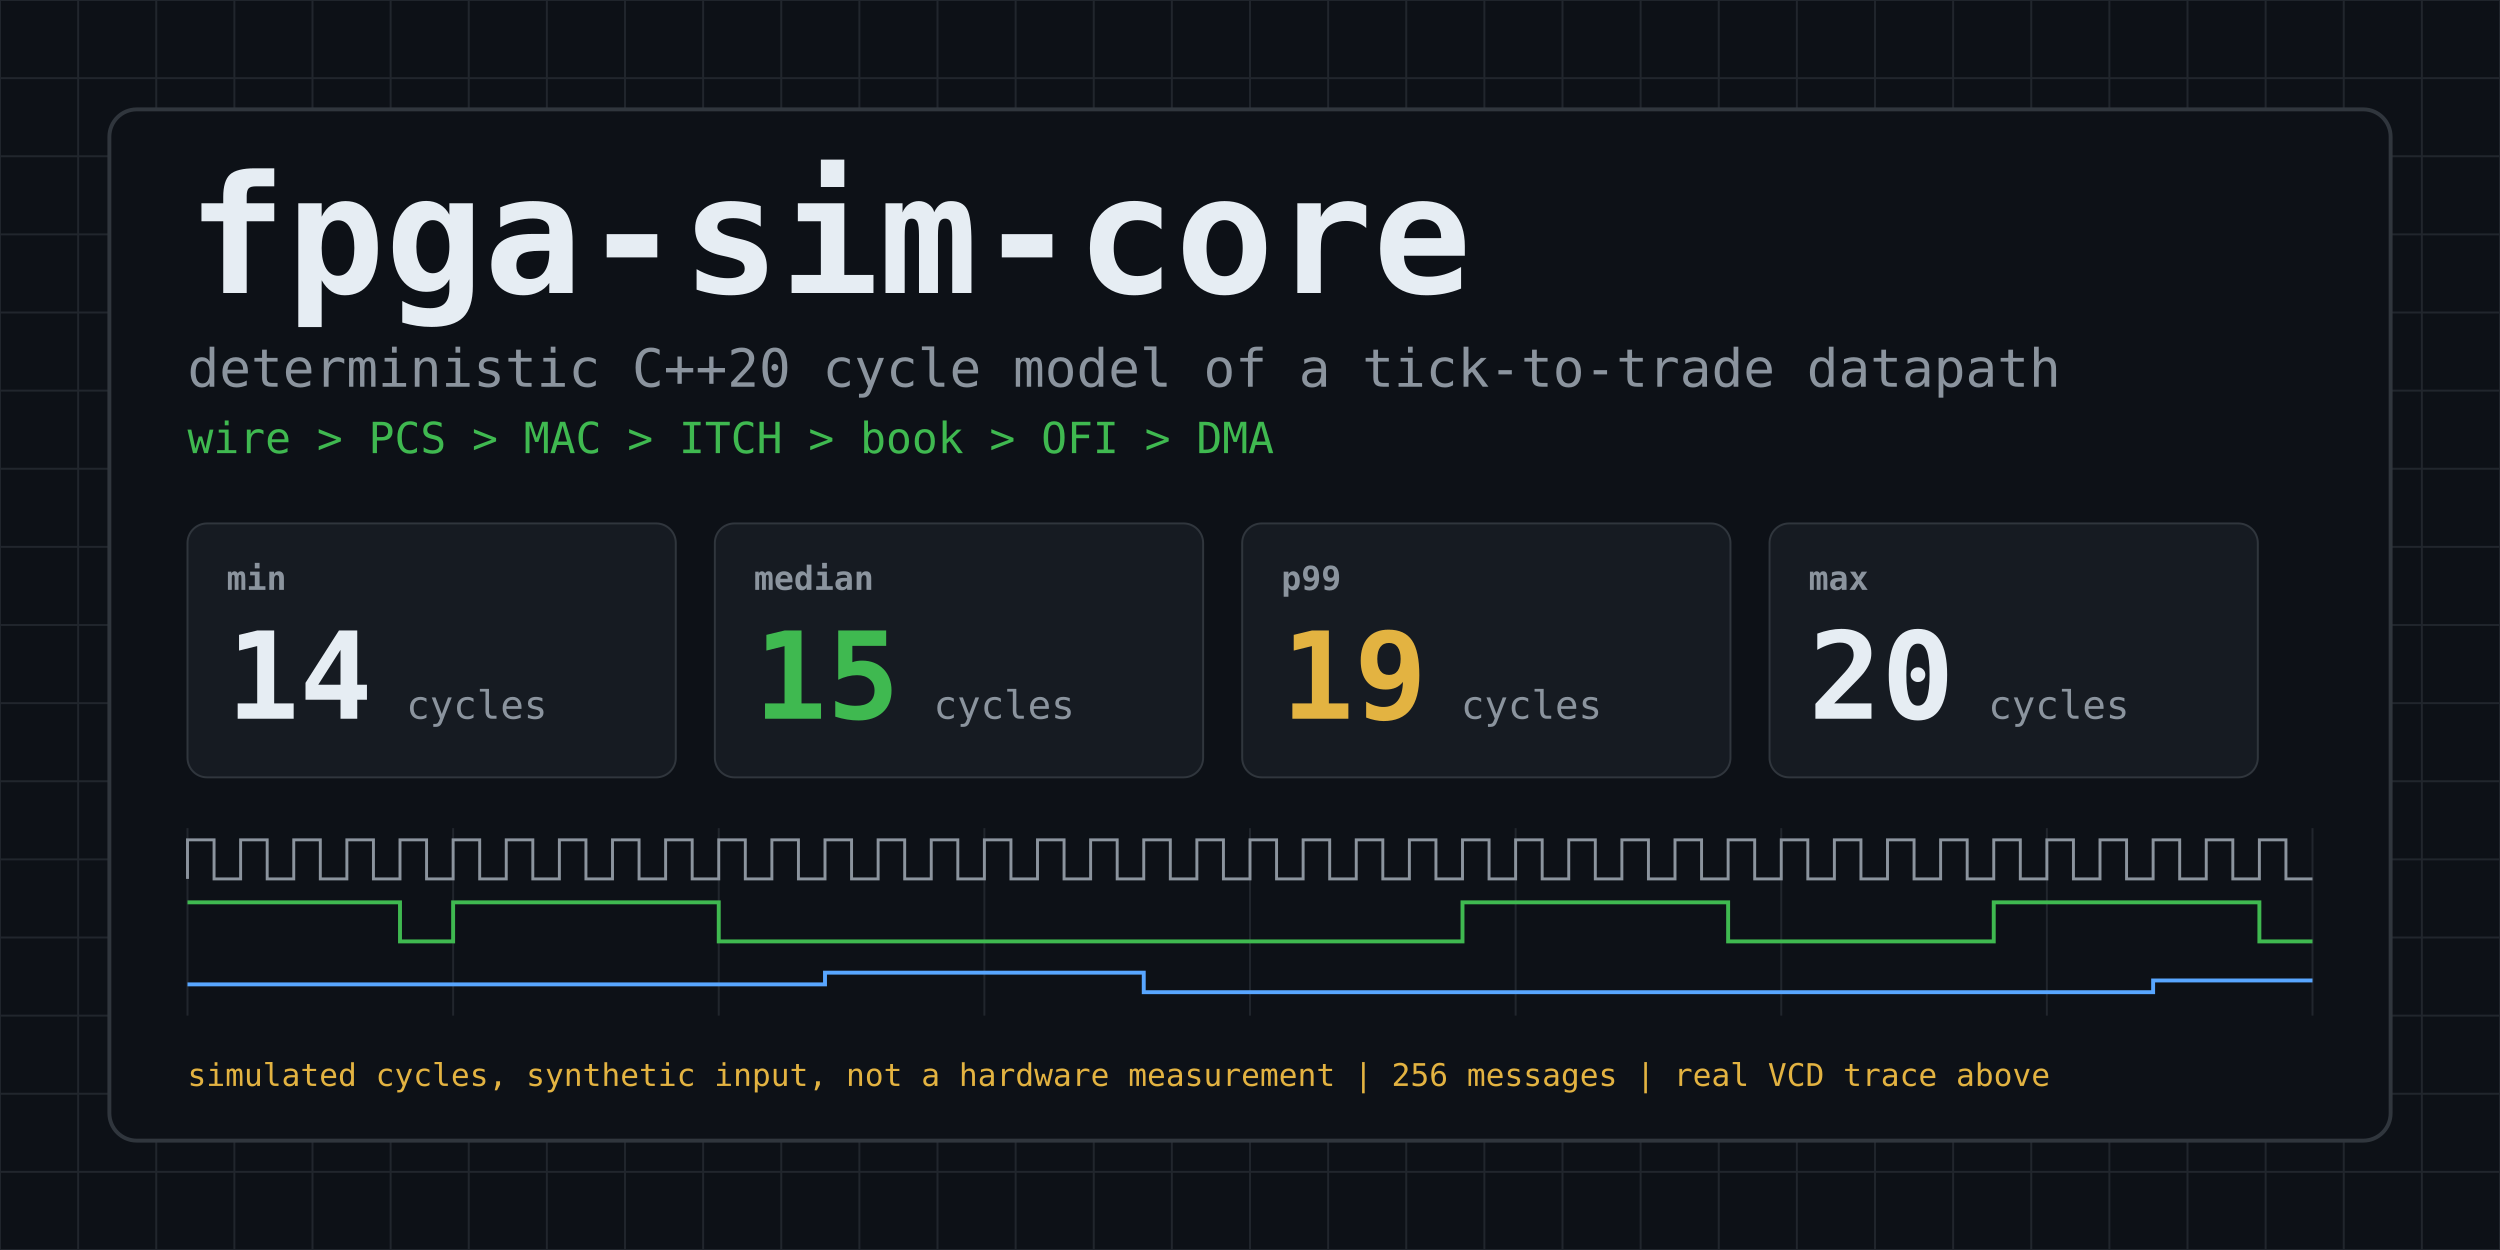
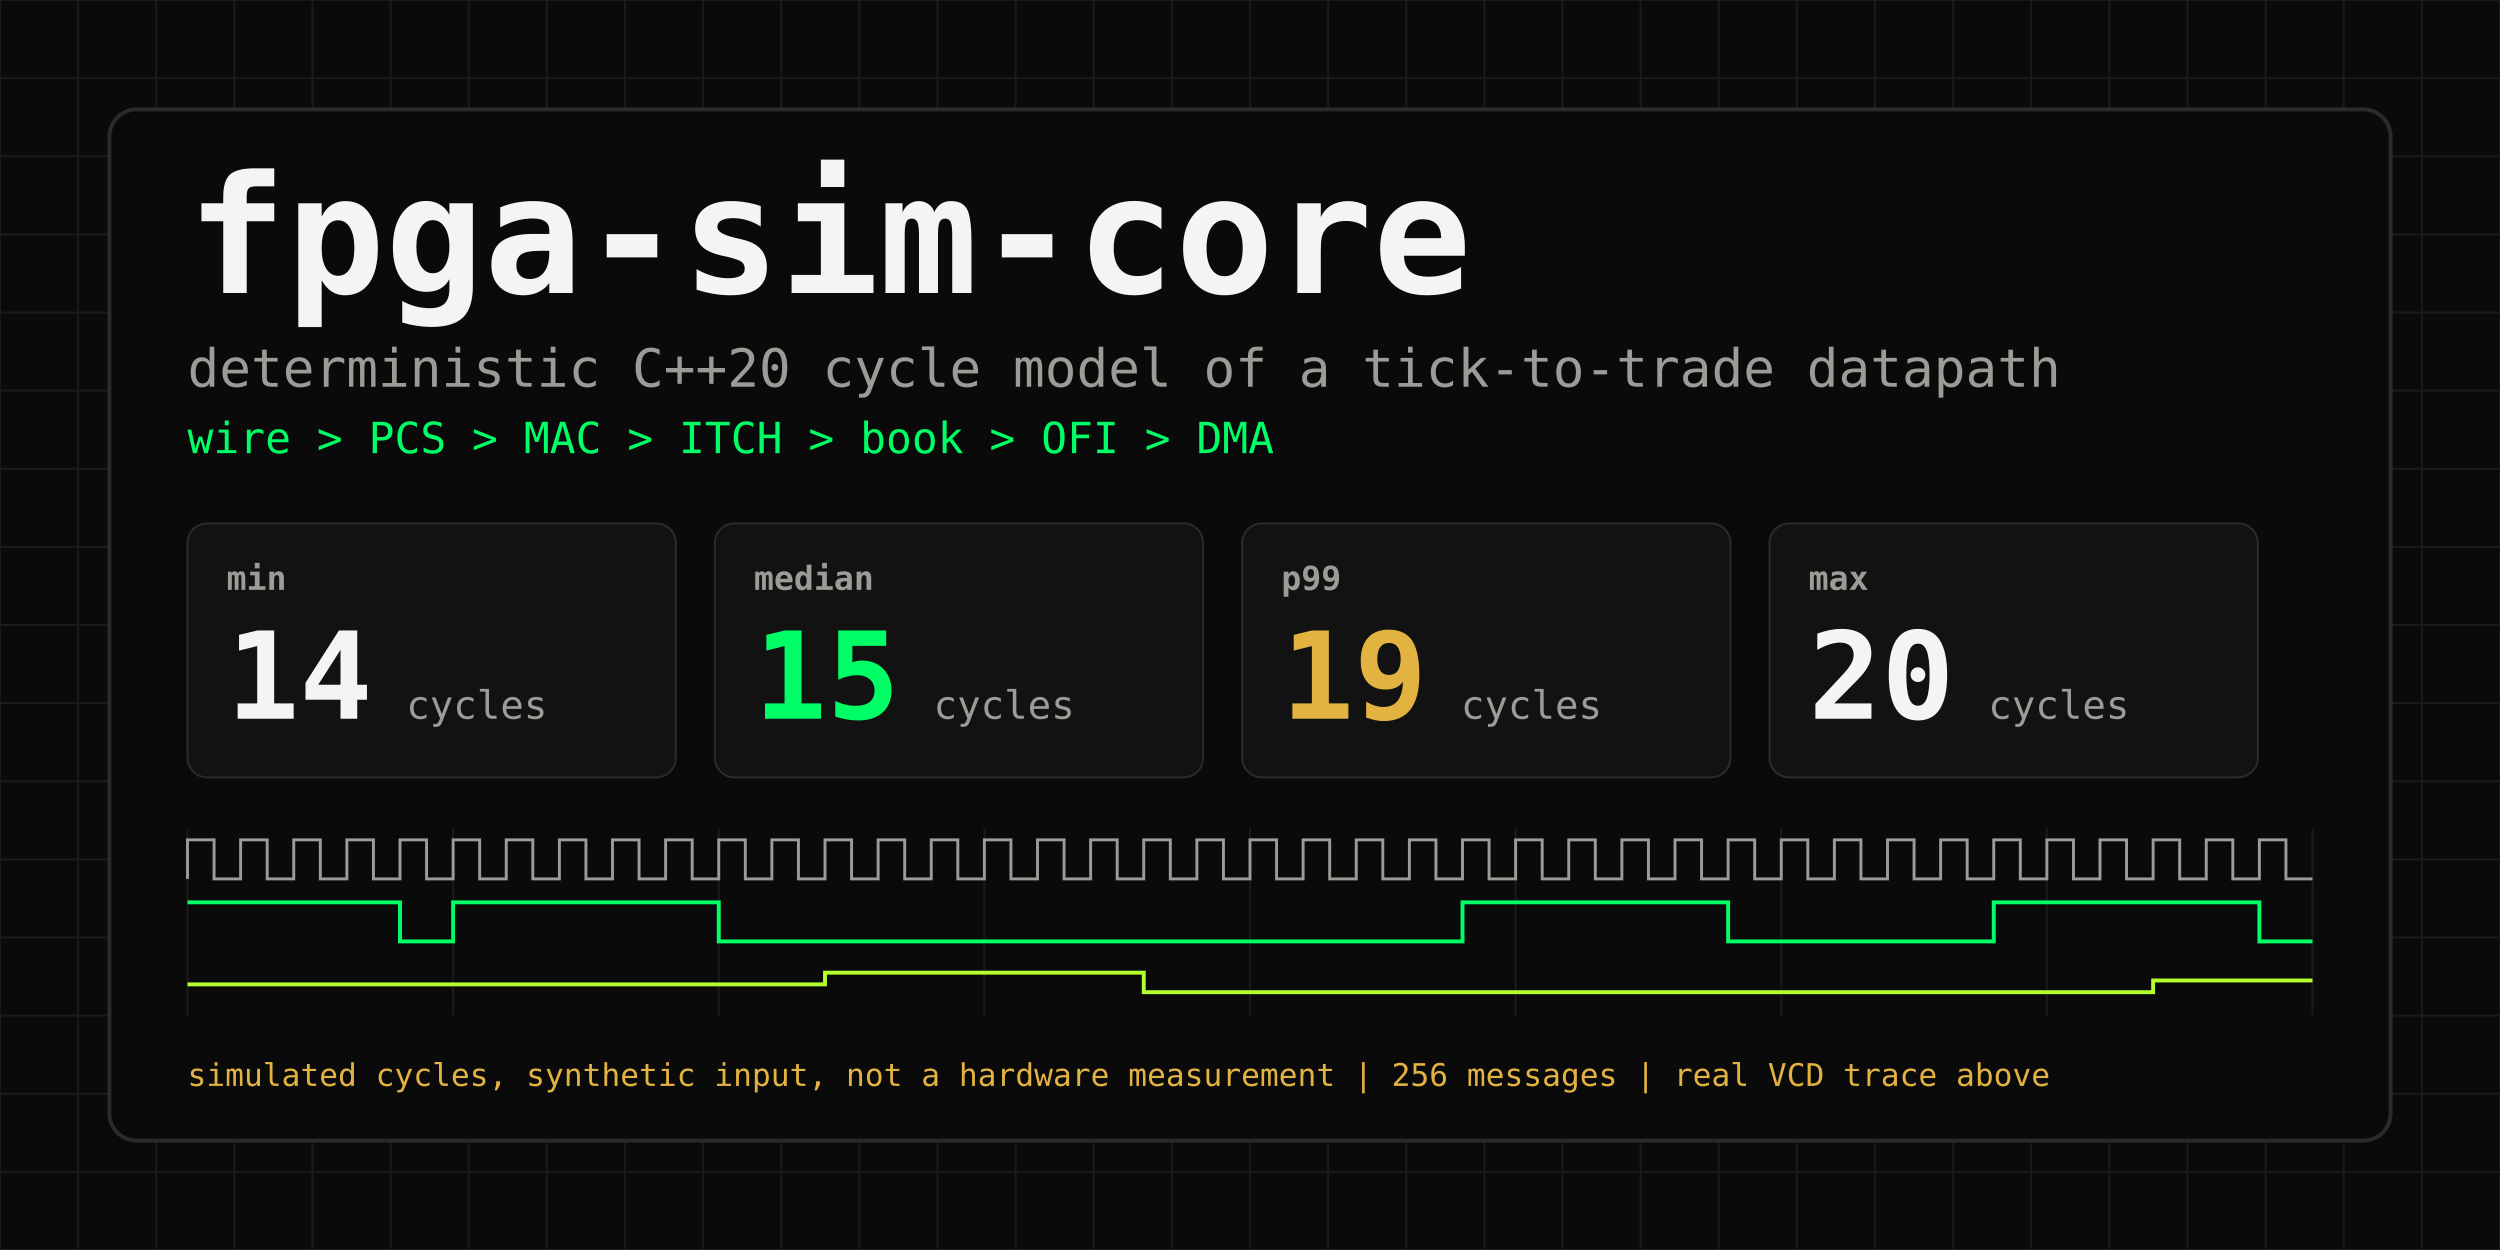
<svg xmlns="http://www.w3.org/2000/svg" width="1280" height="640" viewBox="0 0 1280 640" role="img" aria-labelledby="t d" font-family="ui-monospace, SFMono-Regular, Menlo, Consolas, 'DejaVu Sans Mono', monospace">
-   <rect x="0" y="0" width="1280" height="640" fill="#0d1117" />
-   <line x1="0" y1="0" x2="0" y2="640" stroke="#21262d" stroke-width="1" />
-   <line x1="40" y1="0" x2="40" y2="640" stroke="#21262d" stroke-width="1" />
-   <line x1="80" y1="0" x2="80" y2="640" stroke="#21262d" stroke-width="1" />
-   <line x1="120" y1="0" x2="120" y2="640" stroke="#21262d" stroke-width="1" />
-   <line x1="160" y1="0" x2="160" y2="640" stroke="#21262d" stroke-width="1" />
-   <line x1="200" y1="0" x2="200" y2="640" stroke="#21262d" stroke-width="1" />
-   <line x1="240" y1="0" x2="240" y2="640" stroke="#21262d" stroke-width="1" />
-   <line x1="280" y1="0" x2="280" y2="640" stroke="#21262d" stroke-width="1" />
-   <line x1="320" y1="0" x2="320" y2="640" stroke="#21262d" stroke-width="1" />
-   <line x1="360" y1="0" x2="360" y2="640" stroke="#21262d" stroke-width="1" />
-   <line x1="400" y1="0" x2="400" y2="640" stroke="#21262d" stroke-width="1" />
-   <line x1="440" y1="0" x2="440" y2="640" stroke="#21262d" stroke-width="1" />
-   <line x1="480" y1="0" x2="480" y2="640" stroke="#21262d" stroke-width="1" />
-   <line x1="520" y1="0" x2="520" y2="640" stroke="#21262d" stroke-width="1" />
-   <line x1="560" y1="0" x2="560" y2="640" stroke="#21262d" stroke-width="1" />
-   <line x1="600" y1="0" x2="600" y2="640" stroke="#21262d" stroke-width="1" />
-   <line x1="640" y1="0" x2="640" y2="640" stroke="#21262d" stroke-width="1" />
-   <line x1="680" y1="0" x2="680" y2="640" stroke="#21262d" stroke-width="1" />
-   <line x1="720" y1="0" x2="720" y2="640" stroke="#21262d" stroke-width="1" />
-   <line x1="760" y1="0" x2="760" y2="640" stroke="#21262d" stroke-width="1" />
-   <line x1="800" y1="0" x2="800" y2="640" stroke="#21262d" stroke-width="1" />
-   <line x1="840" y1="0" x2="840" y2="640" stroke="#21262d" stroke-width="1" />
-   <line x1="880" y1="0" x2="880" y2="640" stroke="#21262d" stroke-width="1" />
-   <line x1="920" y1="0" x2="920" y2="640" stroke="#21262d" stroke-width="1" />
-   <line x1="960" y1="0" x2="960" y2="640" stroke="#21262d" stroke-width="1" />
-   <line x1="1000" y1="0" x2="1000" y2="640" stroke="#21262d" stroke-width="1" />
-   <line x1="1040" y1="0" x2="1040" y2="640" stroke="#21262d" stroke-width="1" />
-   <line x1="1080" y1="0" x2="1080" y2="640" stroke="#21262d" stroke-width="1" />
-   <line x1="1120" y1="0" x2="1120" y2="640" stroke="#21262d" stroke-width="1" />
-   <line x1="1160" y1="0" x2="1160" y2="640" stroke="#21262d" stroke-width="1" />
-   <line x1="1200" y1="0" x2="1200" y2="640" stroke="#21262d" stroke-width="1" />
-   <line x1="1240" y1="0" x2="1240" y2="640" stroke="#21262d" stroke-width="1" />
-   <line x1="1280" y1="0" x2="1280" y2="640" stroke="#21262d" stroke-width="1" />
-   <line x1="0" y1="0" x2="1280" y2="0" stroke="#21262d" stroke-width="1" />
-   <line x1="0" y1="40" x2="1280" y2="40" stroke="#21262d" stroke-width="1" />
-   <line x1="0" y1="80" x2="1280" y2="80" stroke="#21262d" stroke-width="1" />
-   <line x1="0" y1="120" x2="1280" y2="120" stroke="#21262d" stroke-width="1" />
-   <line x1="0" y1="160" x2="1280" y2="160" stroke="#21262d" stroke-width="1" />
-   <line x1="0" y1="200" x2="1280" y2="200" stroke="#21262d" stroke-width="1" />
-   <line x1="0" y1="240" x2="1280" y2="240" stroke="#21262d" stroke-width="1" />
-   <line x1="0" y1="280" x2="1280" y2="280" stroke="#21262d" stroke-width="1" />
-   <line x1="0" y1="320" x2="1280" y2="320" stroke="#21262d" stroke-width="1" />
-   <line x1="0" y1="360" x2="1280" y2="360" stroke="#21262d" stroke-width="1" />
-   <line x1="0" y1="400" x2="1280" y2="400" stroke="#21262d" stroke-width="1" />
-   <line x1="0" y1="440" x2="1280" y2="440" stroke="#21262d" stroke-width="1" />
-   <line x1="0" y1="480" x2="1280" y2="480" stroke="#21262d" stroke-width="1" />
-   <line x1="0" y1="520" x2="1280" y2="520" stroke="#21262d" stroke-width="1" />
-   <line x1="0" y1="560" x2="1280" y2="560" stroke="#21262d" stroke-width="1" />
-   <line x1="0" y1="600" x2="1280" y2="600" stroke="#21262d" stroke-width="1" />
-   <line x1="0" y1="640" x2="1280" y2="640" stroke="#21262d" stroke-width="1" />
-   <rect x="56" y="56" width="1168" height="528" fill="#0d1117" rx="14" stroke="#30363d" stroke-width="2" />
-   <text x="96" y="150" font-size="84" fill="#e6edf3" text-anchor="start" font-weight="bold">fpga-sim-core</text>
-   <text x="96" y="198" font-size="27" fill="#8b949e" text-anchor="start" font-weight="normal">deterministic C++20 cycle model of a tick-to-trade datapath</text>
-   <text x="96" y="232" font-size="22" fill="#3fb950" text-anchor="start" font-weight="normal">wire &gt; PCS &gt; MAC &gt; ITCH &gt; book &gt; OFI &gt; DMA</text>
-   <rect x="96" y="268" width="250" height="130" fill="#161b22" rx="10" stroke="#30363d" stroke-width="1" />
-   <text x="116" y="302" font-size="17" fill="#8b949e" text-anchor="start" font-weight="bold">min</text>
-   <text x="116" y="368" font-size="62" fill="#e6edf3" text-anchor="start" font-weight="bold">14</text>
-   <text x="208" y="368" font-size="20" fill="#8b949e" text-anchor="start" font-weight="normal">cycles</text>
-   <rect x="366" y="268" width="250" height="130" fill="#161b22" rx="10" stroke="#30363d" stroke-width="1" />
-   <text x="386" y="302" font-size="17" fill="#8b949e" text-anchor="start" font-weight="bold">median</text>
-   <text x="386" y="368" font-size="62" fill="#3fb950" text-anchor="start" font-weight="bold">15</text>
-   <text x="478" y="368" font-size="20" fill="#8b949e" text-anchor="start" font-weight="normal">cycles</text>
-   <rect x="636" y="268" width="250" height="130" fill="#161b22" rx="10" stroke="#30363d" stroke-width="1" />
-   <text x="656" y="302" font-size="17" fill="#8b949e" text-anchor="start" font-weight="bold">p99</text>
+   <rect x="0" y="0" width="1280" height="640" fill="#090A09" />
+   <line x1="0" y1="0" x2="0" y2="640" stroke="#1a1b1a" stroke-width="1" />
+   <line x1="40" y1="0" x2="40" y2="640" stroke="#1a1b1a" stroke-width="1" />
+   <line x1="80" y1="0" x2="80" y2="640" stroke="#1a1b1a" stroke-width="1" />
+   <line x1="120" y1="0" x2="120" y2="640" stroke="#1a1b1a" stroke-width="1" />
+   <line x1="160" y1="0" x2="160" y2="640" stroke="#1a1b1a" stroke-width="1" />
+   <line x1="200" y1="0" x2="200" y2="640" stroke="#1a1b1a" stroke-width="1" />
+   <line x1="240" y1="0" x2="240" y2="640" stroke="#1a1b1a" stroke-width="1" />
+   <line x1="280" y1="0" x2="280" y2="640" stroke="#1a1b1a" stroke-width="1" />
+   <line x1="320" y1="0" x2="320" y2="640" stroke="#1a1b1a" stroke-width="1" />
+   <line x1="360" y1="0" x2="360" y2="640" stroke="#1a1b1a" stroke-width="1" />
+   <line x1="400" y1="0" x2="400" y2="640" stroke="#1a1b1a" stroke-width="1" />
+   <line x1="440" y1="0" x2="440" y2="640" stroke="#1a1b1a" stroke-width="1" />
+   <line x1="480" y1="0" x2="480" y2="640" stroke="#1a1b1a" stroke-width="1" />
+   <line x1="520" y1="0" x2="520" y2="640" stroke="#1a1b1a" stroke-width="1" />
+   <line x1="560" y1="0" x2="560" y2="640" stroke="#1a1b1a" stroke-width="1" />
+   <line x1="600" y1="0" x2="600" y2="640" stroke="#1a1b1a" stroke-width="1" />
+   <line x1="640" y1="0" x2="640" y2="640" stroke="#1a1b1a" stroke-width="1" />
+   <line x1="680" y1="0" x2="680" y2="640" stroke="#1a1b1a" stroke-width="1" />
+   <line x1="720" y1="0" x2="720" y2="640" stroke="#1a1b1a" stroke-width="1" />
+   <line x1="760" y1="0" x2="760" y2="640" stroke="#1a1b1a" stroke-width="1" />
+   <line x1="800" y1="0" x2="800" y2="640" stroke="#1a1b1a" stroke-width="1" />
+   <line x1="840" y1="0" x2="840" y2="640" stroke="#1a1b1a" stroke-width="1" />
+   <line x1="880" y1="0" x2="880" y2="640" stroke="#1a1b1a" stroke-width="1" />
+   <line x1="920" y1="0" x2="920" y2="640" stroke="#1a1b1a" stroke-width="1" />
+   <line x1="960" y1="0" x2="960" y2="640" stroke="#1a1b1a" stroke-width="1" />
+   <line x1="1000" y1="0" x2="1000" y2="640" stroke="#1a1b1a" stroke-width="1" />
+   <line x1="1040" y1="0" x2="1040" y2="640" stroke="#1a1b1a" stroke-width="1" />
+   <line x1="1080" y1="0" x2="1080" y2="640" stroke="#1a1b1a" stroke-width="1" />
+   <line x1="1120" y1="0" x2="1120" y2="640" stroke="#1a1b1a" stroke-width="1" />
+   <line x1="1160" y1="0" x2="1160" y2="640" stroke="#1a1b1a" stroke-width="1" />
+   <line x1="1200" y1="0" x2="1200" y2="640" stroke="#1a1b1a" stroke-width="1" />
+   <line x1="1240" y1="0" x2="1240" y2="640" stroke="#1a1b1a" stroke-width="1" />
+   <line x1="1280" y1="0" x2="1280" y2="640" stroke="#1a1b1a" stroke-width="1" />
+   <line x1="0" y1="0" x2="1280" y2="0" stroke="#1a1b1a" stroke-width="1" />
+   <line x1="0" y1="40" x2="1280" y2="40" stroke="#1a1b1a" stroke-width="1" />
+   <line x1="0" y1="80" x2="1280" y2="80" stroke="#1a1b1a" stroke-width="1" />
+   <line x1="0" y1="120" x2="1280" y2="120" stroke="#1a1b1a" stroke-width="1" />
+   <line x1="0" y1="160" x2="1280" y2="160" stroke="#1a1b1a" stroke-width="1" />
+   <line x1="0" y1="200" x2="1280" y2="200" stroke="#1a1b1a" stroke-width="1" />
+   <line x1="0" y1="240" x2="1280" y2="240" stroke="#1a1b1a" stroke-width="1" />
+   <line x1="0" y1="280" x2="1280" y2="280" stroke="#1a1b1a" stroke-width="1" />
+   <line x1="0" y1="320" x2="1280" y2="320" stroke="#1a1b1a" stroke-width="1" />
+   <line x1="0" y1="360" x2="1280" y2="360" stroke="#1a1b1a" stroke-width="1" />
+   <line x1="0" y1="400" x2="1280" y2="400" stroke="#1a1b1a" stroke-width="1" />
+   <line x1="0" y1="440" x2="1280" y2="440" stroke="#1a1b1a" stroke-width="1" />
+   <line x1="0" y1="480" x2="1280" y2="480" stroke="#1a1b1a" stroke-width="1" />
+   <line x1="0" y1="520" x2="1280" y2="520" stroke="#1a1b1a" stroke-width="1" />
+   <line x1="0" y1="560" x2="1280" y2="560" stroke="#1a1b1a" stroke-width="1" />
+   <line x1="0" y1="600" x2="1280" y2="600" stroke="#1a1b1a" stroke-width="1" />
+   <line x1="0" y1="640" x2="1280" y2="640" stroke="#1a1b1a" stroke-width="1" />
+   <rect x="56" y="56" width="1168" height="528" fill="#090A09" rx="14" stroke="#2a2c29" stroke-width="2" />
+   <text x="96" y="150" font-size="84" fill="#F4F5F2" text-anchor="start" font-weight="bold">fpga-sim-core</text>
+   <text x="96" y="198" font-size="27" fill="#9a9c96" text-anchor="start" font-weight="normal">deterministic C++20 cycle model of a tick-to-trade datapath</text>
+   <text x="96" y="232" font-size="22" fill="#00FF66" text-anchor="start" font-weight="normal">wire &gt; PCS &gt; MAC &gt; ITCH &gt; book &gt; OFI &gt; DMA</text>
+   <rect x="96" y="268" width="250" height="130" fill="#111211" rx="10" stroke="#2a2c29" stroke-width="1" />
+   <text x="116" y="302" font-size="17" fill="#9a9c96" text-anchor="start" font-weight="bold">min</text>
+   <text x="116" y="368" font-size="62" fill="#F4F5F2" text-anchor="start" font-weight="bold">14</text>
+   <text x="208" y="368" font-size="20" fill="#9a9c96" text-anchor="start" font-weight="normal">cycles</text>
+   <rect x="366" y="268" width="250" height="130" fill="#111211" rx="10" stroke="#2a2c29" stroke-width="1" />
+   <text x="386" y="302" font-size="17" fill="#9a9c96" text-anchor="start" font-weight="bold">median</text>
+   <text x="386" y="368" font-size="62" fill="#00FF66" text-anchor="start" font-weight="bold">15</text>
+   <text x="478" y="368" font-size="20" fill="#9a9c96" text-anchor="start" font-weight="normal">cycles</text>
+   <rect x="636" y="268" width="250" height="130" fill="#111211" rx="10" stroke="#2a2c29" stroke-width="1" />
+   <text x="656" y="302" font-size="17" fill="#9a9c96" text-anchor="start" font-weight="bold">p99</text>
  <text x="656" y="368" font-size="62" fill="#e3b341" text-anchor="start" font-weight="bold">19</text>
-   <text x="748" y="368" font-size="20" fill="#8b949e" text-anchor="start" font-weight="normal">cycles</text>
-   <rect x="906" y="268" width="250" height="130" fill="#161b22" rx="10" stroke="#30363d" stroke-width="1" />
-   <text x="926" y="302" font-size="17" fill="#8b949e" text-anchor="start" font-weight="bold">max</text>
-   <text x="926" y="368" font-size="62" fill="#e6edf3" text-anchor="start" font-weight="bold">20</text>
-   <text x="1018" y="368" font-size="20" fill="#8b949e" text-anchor="start" font-weight="normal">cycles</text>
-   <line x1="96" y1="424" x2="96" y2="520" stroke="#21262d" stroke-width="1" />
-   <line x1="232" y1="424" x2="232" y2="520" stroke="#21262d" stroke-width="1" />
-   <line x1="368" y1="424" x2="368" y2="520" stroke="#21262d" stroke-width="1" />
-   <line x1="504" y1="424" x2="504" y2="520" stroke="#21262d" stroke-width="1" />
-   <line x1="640" y1="424" x2="640" y2="520" stroke="#21262d" stroke-width="1" />
-   <line x1="776" y1="424" x2="776" y2="520" stroke="#21262d" stroke-width="1" />
-   <line x1="912" y1="424" x2="912" y2="520" stroke="#21262d" stroke-width="1" />
-   <line x1="1048" y1="424" x2="1048" y2="520" stroke="#21262d" stroke-width="1" />
-   <line x1="1184" y1="424" x2="1184" y2="520" stroke="#21262d" stroke-width="1" />
-   <path d="M96.00 450.00L96.00 430.00 L109.60 430.00 L109.60 450.00 L123.20 450.00L123.20 430.00 L136.80 430.00 L136.80 450.00 L150.40 450.00L150.40 430.00 L164.00 430.00 L164.00 450.00 L177.60 450.00L177.60 430.00 L191.20 430.00 L191.20 450.00 L204.80 450.00L204.80 430.00 L218.40 430.00 L218.40 450.00 L232.00 450.00L232.00 430.00 L245.60 430.00 L245.60 450.00 L259.20 450.00L259.20 430.00 L272.80 430.00 L272.80 450.00 L286.40 450.00L286.40 430.00 L300.00 430.00 L300.00 450.00 L313.60 450.00L313.60 430.00 L327.20 430.00 L327.20 450.00 L340.80 450.00L340.80 430.00 L354.40 430.00 L354.40 450.00 L368.00 450.00L368.00 430.00 L381.60 430.00 L381.60 450.00 L395.20 450.00L395.20 430.00 L408.80 430.00 L408.80 450.00 L422.40 450.00L422.40 430.00 L436.00 430.00 L436.00 450.00 L449.60 450.00L449.60 430.00 L463.20 430.00 L463.20 450.00 L476.80 450.00L476.80 430.00 L490.40 430.00 L490.40 450.00 L504.00 450.00L504.00 430.00 L517.60 430.00 L517.60 450.00 L531.20 450.00L531.20 430.00 L544.80 430.00 L544.80 450.00 L558.40 450.00L558.40 430.00 L572.00 430.00 L572.00 450.00 L585.60 450.00L585.60 430.00 L599.20 430.00 L599.20 450.00 L612.80 450.00L612.80 430.00 L626.40 430.00 L626.40 450.00 L640.00 450.00L640.00 430.00 L653.60 430.00 L653.60 450.00 L667.20 450.00L667.20 430.00 L680.80 430.00 L680.80 450.00 L694.40 450.00L694.40 430.00 L708.00 430.00 L708.00 450.00 L721.60 450.00L721.60 430.00 L735.20 430.00 L735.20 450.00 L748.80 450.00L748.80 430.00 L762.40 430.00 L762.40 450.00 L776.00 450.00L776.00 430.00 L789.60 430.00 L789.60 450.00 L803.20 450.00L803.20 430.00 L816.80 430.00 L816.80 450.00 L830.40 450.00L830.40 430.00 L844.00 430.00 L844.00 450.00 L857.60 450.00L857.60 430.00 L871.20 430.00 L871.20 450.00 L884.80 450.00L884.80 430.00 L898.40 430.00 L898.40 450.00 L912.00 450.00L912.00 430.00 L925.60 430.00 L925.60 450.00 L939.20 450.00L939.20 430.00 L952.80 430.00 L952.80 450.00 L966.40 450.00L966.40 430.00 L980.00 430.00 L980.00 450.00 L993.60 450.00L993.60 430.00 L1007.20 430.00 L1007.20 450.00 L1020.80 450.00L1020.80 430.00 L1034.40 430.00 L1034.40 450.00 L1048.00 450.00L1048.00 430.00 L1061.60 430.00 L1061.60 450.00 L1075.20 450.00L1075.20 430.00 L1088.80 430.00 L1088.80 450.00 L1102.40 450.00L1102.40 430.00 L1116.00 430.00 L1116.00 450.00 L1129.60 450.00L1129.60 430.00 L1143.20 430.00 L1143.20 450.00 L1156.80 450.00L1156.80 430.00 L1170.40 430.00 L1170.40 450.00 L1184.00 450.00" fill="none" stroke="#8b949e" stroke-width="1.5" stroke-linejoin="miter" />
-   <path d="M96.00 462.00L123.20 462.00L123.20 462.00 L123.20 462.00L150.40 462.00L150.40 462.00 L150.40 462.00L177.60 462.00L177.60 462.00 L177.60 462.00L204.80 462.00L204.80 462.00 L204.80 482.00L232.00 482.00L232.00 482.00 L232.00 462.00L259.20 462.00L259.20 462.00 L259.20 462.00L286.40 462.00L286.40 462.00 L286.40 462.00L313.60 462.00L313.60 462.00 L313.60 462.00L340.80 462.00L340.80 462.00 L340.80 462.00L368.00 462.00L368.00 462.00 L368.00 482.00L395.20 482.00L395.20 482.00 L395.20 482.00L422.40 482.00L422.40 482.00 L422.40 482.00L449.60 482.00L449.60 482.00 L449.60 482.00L476.80 482.00L476.80 482.00 L476.80 482.00L504.00 482.00L504.00 482.00 L504.00 482.00L531.20 482.00L531.20 482.00 L531.20 482.00L558.40 482.00L558.40 482.00 L558.40 482.00L585.60 482.00L585.60 482.00 L585.60 482.00L612.80 482.00L612.80 482.00 L612.80 482.00L640.00 482.00L640.00 482.00 L640.00 482.00L667.20 482.00L667.20 482.00 L667.20 482.00L694.40 482.00L694.40 482.00 L694.40 482.00L721.60 482.00L721.60 482.00 L721.60 482.00L748.80 482.00L748.80 482.00 L748.80 462.00L776.00 462.00L776.00 462.00 L776.00 462.00L803.20 462.00L803.20 462.00 L803.20 462.00L830.40 462.00L830.40 462.00 L830.40 462.00L857.60 462.00L857.60 462.00 L857.60 462.00L884.80 462.00L884.80 462.00 L884.80 482.00L912.00 482.00L912.00 482.00 L912.00 482.00L939.20 482.00L939.20 482.00 L939.20 482.00L966.40 482.00L966.40 482.00 L966.40 482.00L993.60 482.00L993.60 482.00 L993.60 482.00L1020.80 482.00L1020.80 482.00 L1020.80 462.00L1048.00 462.00L1048.00 462.00 L1048.00 462.00L1075.20 462.00L1075.20 462.00 L1075.20 462.00L1102.40 462.00L1102.40 462.00 L1102.40 462.00L1129.60 462.00L1129.60 462.00 L1129.60 462.00L1156.80 462.00L1156.80 462.00 L1156.80 482.00L1184.00 482.00" fill="none" stroke="#3fb950" stroke-width="2" stroke-linejoin="miter" />
-   <path d="M96.00 504.00L123.20 504.00L123.20 504.00L150.40 504.00L150.40 504.00L177.60 504.00L177.60 504.00L204.80 504.00L204.80 504.00L232.00 504.00L232.00 504.00L259.20 504.00L259.20 504.00L286.40 504.00L286.40 504.00L313.60 504.00L313.60 504.00L340.80 504.00L340.80 504.00L368.00 504.00L368.00 504.00L395.20 504.00L395.20 504.00L422.40 504.00L422.40 498.00L449.60 498.00L449.60 498.00L476.80 498.00L476.80 498.00L504.00 498.00L504.00 498.00L531.20 498.00L531.20 498.00L558.40 498.00L558.40 498.00L585.60 498.00L585.60 508.00L612.80 508.00L612.80 508.00L640.00 508.00L640.00 508.00L667.20 508.00L667.20 508.00L694.40 508.00L694.40 508.00L721.60 508.00L721.60 508.00L748.80 508.00L748.80 508.00L776.00 508.00L776.00 508.00L803.20 508.00L803.20 508.00L830.40 508.00L830.40 508.00L857.60 508.00L857.60 508.00L884.80 508.00L884.80 508.00L912.00 508.00L912.00 508.00L939.20 508.00L939.20 508.00L966.40 508.00L966.40 508.00L993.60 508.00L993.60 508.00L1020.80 508.00L1020.80 508.00L1048.00 508.00L1048.00 508.00L1075.20 508.00L1075.20 508.00L1102.40 508.00L1102.40 502.00L1129.60 502.00L1129.60 502.00L1156.80 502.00L1156.80 502.00L1184.00 502.00" fill="none" stroke="#58a6ff" stroke-width="2" stroke-linejoin="miter" />
+   <text x="748" y="368" font-size="20" fill="#9a9c96" text-anchor="start" font-weight="normal">cycles</text>
+   <rect x="906" y="268" width="250" height="130" fill="#111211" rx="10" stroke="#2a2c29" stroke-width="1" />
+   <text x="926" y="302" font-size="17" fill="#9a9c96" text-anchor="start" font-weight="bold">max</text>
+   <text x="926" y="368" font-size="62" fill="#F4F5F2" text-anchor="start" font-weight="bold">20</text>
+   <text x="1018" y="368" font-size="20" fill="#9a9c96" text-anchor="start" font-weight="normal">cycles</text>
+   <line x1="96" y1="424" x2="96" y2="520" stroke="#1a1b1a" stroke-width="1" />
+   <line x1="232" y1="424" x2="232" y2="520" stroke="#1a1b1a" stroke-width="1" />
+   <line x1="368" y1="424" x2="368" y2="520" stroke="#1a1b1a" stroke-width="1" />
+   <line x1="504" y1="424" x2="504" y2="520" stroke="#1a1b1a" stroke-width="1" />
+   <line x1="640" y1="424" x2="640" y2="520" stroke="#1a1b1a" stroke-width="1" />
+   <line x1="776" y1="424" x2="776" y2="520" stroke="#1a1b1a" stroke-width="1" />
+   <line x1="912" y1="424" x2="912" y2="520" stroke="#1a1b1a" stroke-width="1" />
+   <line x1="1048" y1="424" x2="1048" y2="520" stroke="#1a1b1a" stroke-width="1" />
+   <line x1="1184" y1="424" x2="1184" y2="520" stroke="#1a1b1a" stroke-width="1" />
+   <path d="M96.00 450.00L96.00 430.00 L109.60 430.00 L109.60 450.00 L123.20 450.00L123.20 430.00 L136.80 430.00 L136.80 450.00 L150.40 450.00L150.40 430.00 L164.00 430.00 L164.00 450.00 L177.60 450.00L177.60 430.00 L191.20 430.00 L191.20 450.00 L204.80 450.00L204.80 430.00 L218.40 430.00 L218.40 450.00 L232.00 450.00L232.00 430.00 L245.60 430.00 L245.60 450.00 L259.20 450.00L259.20 430.00 L272.80 430.00 L272.80 450.00 L286.40 450.00L286.40 430.00 L300.00 430.00 L300.00 450.00 L313.60 450.00L313.60 430.00 L327.20 430.00 L327.20 450.00 L340.80 450.00L340.80 430.00 L354.40 430.00 L354.40 450.00 L368.00 450.00L368.00 430.00 L381.60 430.00 L381.60 450.00 L395.20 450.00L395.20 430.00 L408.80 430.00 L408.80 450.00 L422.40 450.00L422.40 430.00 L436.00 430.00 L436.00 450.00 L449.60 450.00L449.60 430.00 L463.20 430.00 L463.20 450.00 L476.80 450.00L476.80 430.00 L490.40 430.00 L490.40 450.00 L504.00 450.00L504.00 430.00 L517.60 430.00 L517.60 450.00 L531.20 450.00L531.20 430.00 L544.80 430.00 L544.80 450.00 L558.40 450.00L558.40 430.00 L572.00 430.00 L572.00 450.00 L585.60 450.00L585.60 430.00 L599.20 430.00 L599.20 450.00 L612.80 450.00L612.80 430.00 L626.40 430.00 L626.40 450.00 L640.00 450.00L640.00 430.00 L653.60 430.00 L653.60 450.00 L667.20 450.00L667.20 430.00 L680.80 430.00 L680.80 450.00 L694.40 450.00L694.40 430.00 L708.00 430.00 L708.00 450.00 L721.60 450.00L721.60 430.00 L735.20 430.00 L735.20 450.00 L748.80 450.00L748.80 430.00 L762.40 430.00 L762.40 450.00 L776.00 450.00L776.00 430.00 L789.60 430.00 L789.60 450.00 L803.20 450.00L803.20 430.00 L816.80 430.00 L816.80 450.00 L830.40 450.00L830.40 430.00 L844.00 430.00 L844.00 450.00 L857.60 450.00L857.60 430.00 L871.20 430.00 L871.20 450.00 L884.80 450.00L884.80 430.00 L898.40 430.00 L898.40 450.00 L912.00 450.00L912.00 430.00 L925.60 430.00 L925.60 450.00 L939.20 450.00L939.20 430.00 L952.80 430.00 L952.80 450.00 L966.40 450.00L966.40 430.00 L980.00 430.00 L980.00 450.00 L993.60 450.00L993.60 430.00 L1007.20 430.00 L1007.20 450.00 L1020.80 450.00L1020.80 430.00 L1034.40 430.00 L1034.40 450.00 L1048.00 450.00L1048.00 430.00 L1061.60 430.00 L1061.60 450.00 L1075.20 450.00L1075.20 430.00 L1088.80 430.00 L1088.80 450.00 L1102.40 450.00L1102.40 430.00 L1116.00 430.00 L1116.00 450.00 L1129.60 450.00L1129.60 430.00 L1143.20 430.00 L1143.20 450.00 L1156.80 450.00L1156.80 430.00 L1170.40 430.00 L1170.40 450.00 L1184.00 450.00" fill="none" stroke="#9a9c96" stroke-width="1.5" stroke-linejoin="miter" />
+   <path d="M96.00 462.00L123.20 462.00L123.20 462.00 L123.20 462.00L150.40 462.00L150.40 462.00 L150.40 462.00L177.60 462.00L177.60 462.00 L177.60 462.00L204.80 462.00L204.80 462.00 L204.80 482.00L232.00 482.00L232.00 482.00 L232.00 462.00L259.20 462.00L259.20 462.00 L259.20 462.00L286.40 462.00L286.40 462.00 L286.40 462.00L313.60 462.00L313.60 462.00 L313.60 462.00L340.80 462.00L340.80 462.00 L340.80 462.00L368.00 462.00L368.00 462.00 L368.00 482.00L395.20 482.00L395.20 482.00 L395.20 482.00L422.40 482.00L422.40 482.00 L422.40 482.00L449.60 482.00L449.60 482.00 L449.60 482.00L476.80 482.00L476.80 482.00 L476.80 482.00L504.00 482.00L504.00 482.00 L504.00 482.00L531.20 482.00L531.20 482.00 L531.20 482.00L558.40 482.00L558.40 482.00 L558.40 482.00L585.60 482.00L585.60 482.00 L585.60 482.00L612.80 482.00L612.80 482.00 L612.80 482.00L640.00 482.00L640.00 482.00 L640.00 482.00L667.20 482.00L667.20 482.00 L667.20 482.00L694.40 482.00L694.40 482.00 L694.40 482.00L721.60 482.00L721.60 482.00 L721.60 482.00L748.80 482.00L748.80 482.00 L748.80 462.00L776.00 462.00L776.00 462.00 L776.00 462.00L803.20 462.00L803.20 462.00 L803.20 462.00L830.40 462.00L830.40 462.00 L830.40 462.00L857.60 462.00L857.60 462.00 L857.60 462.00L884.80 462.00L884.80 462.00 L884.80 482.00L912.00 482.00L912.00 482.00 L912.00 482.00L939.20 482.00L939.20 482.00 L939.20 482.00L966.40 482.00L966.40 482.00 L966.40 482.00L993.60 482.00L993.60 482.00 L993.60 482.00L1020.80 482.00L1020.80 482.00 L1020.80 462.00L1048.00 462.00L1048.00 462.00 L1048.00 462.00L1075.20 462.00L1075.20 462.00 L1075.20 462.00L1102.40 462.00L1102.40 462.00 L1102.40 462.00L1129.60 462.00L1129.60 462.00 L1129.60 462.00L1156.80 462.00L1156.80 462.00 L1156.80 482.00L1184.00 482.00" fill="none" stroke="#00FF66" stroke-width="2" stroke-linejoin="miter" />
+   <path d="M96.00 504.00L123.20 504.00L123.20 504.00L150.40 504.00L150.40 504.00L177.60 504.00L177.60 504.00L204.80 504.00L204.80 504.00L232.00 504.00L232.00 504.00L259.20 504.00L259.20 504.00L286.40 504.00L286.40 504.00L313.60 504.00L313.60 504.00L340.80 504.00L340.80 504.00L368.00 504.00L368.00 504.00L395.20 504.00L395.20 504.00L422.40 504.00L422.40 498.00L449.60 498.00L449.60 498.00L476.80 498.00L476.80 498.00L504.00 498.00L504.00 498.00L531.20 498.00L531.20 498.00L558.40 498.00L558.40 498.00L585.60 498.00L585.60 508.00L612.80 508.00L612.80 508.00L640.00 508.00L640.00 508.00L667.20 508.00L667.20 508.00L694.40 508.00L694.40 508.00L721.60 508.00L721.60 508.00L748.80 508.00L748.80 508.00L776.00 508.00L776.00 508.00L803.20 508.00L803.20 508.00L830.40 508.00L830.40 508.00L857.60 508.00L857.60 508.00L884.80 508.00L884.80 508.00L912.00 508.00L912.00 508.00L939.20 508.00L939.20 508.00L966.40 508.00L966.40 508.00L993.60 508.00L993.60 508.00L1020.80 508.00L1020.80 508.00L1048.00 508.00L1048.00 508.00L1075.20 508.00L1075.20 508.00L1102.40 508.00L1102.40 502.00L1129.60 502.00L1129.60 502.00L1156.80 502.00L1156.80 502.00L1184.00 502.00" fill="none" stroke="#B6FF2E" stroke-width="2" stroke-linejoin="miter" />
  <text x="96" y="556" font-size="16" fill="#e3b341" text-anchor="start" font-weight="normal">simulated cycles, synthetic input, not a hardware measurement | 256 messages | real VCD trace above</text>
</svg>
